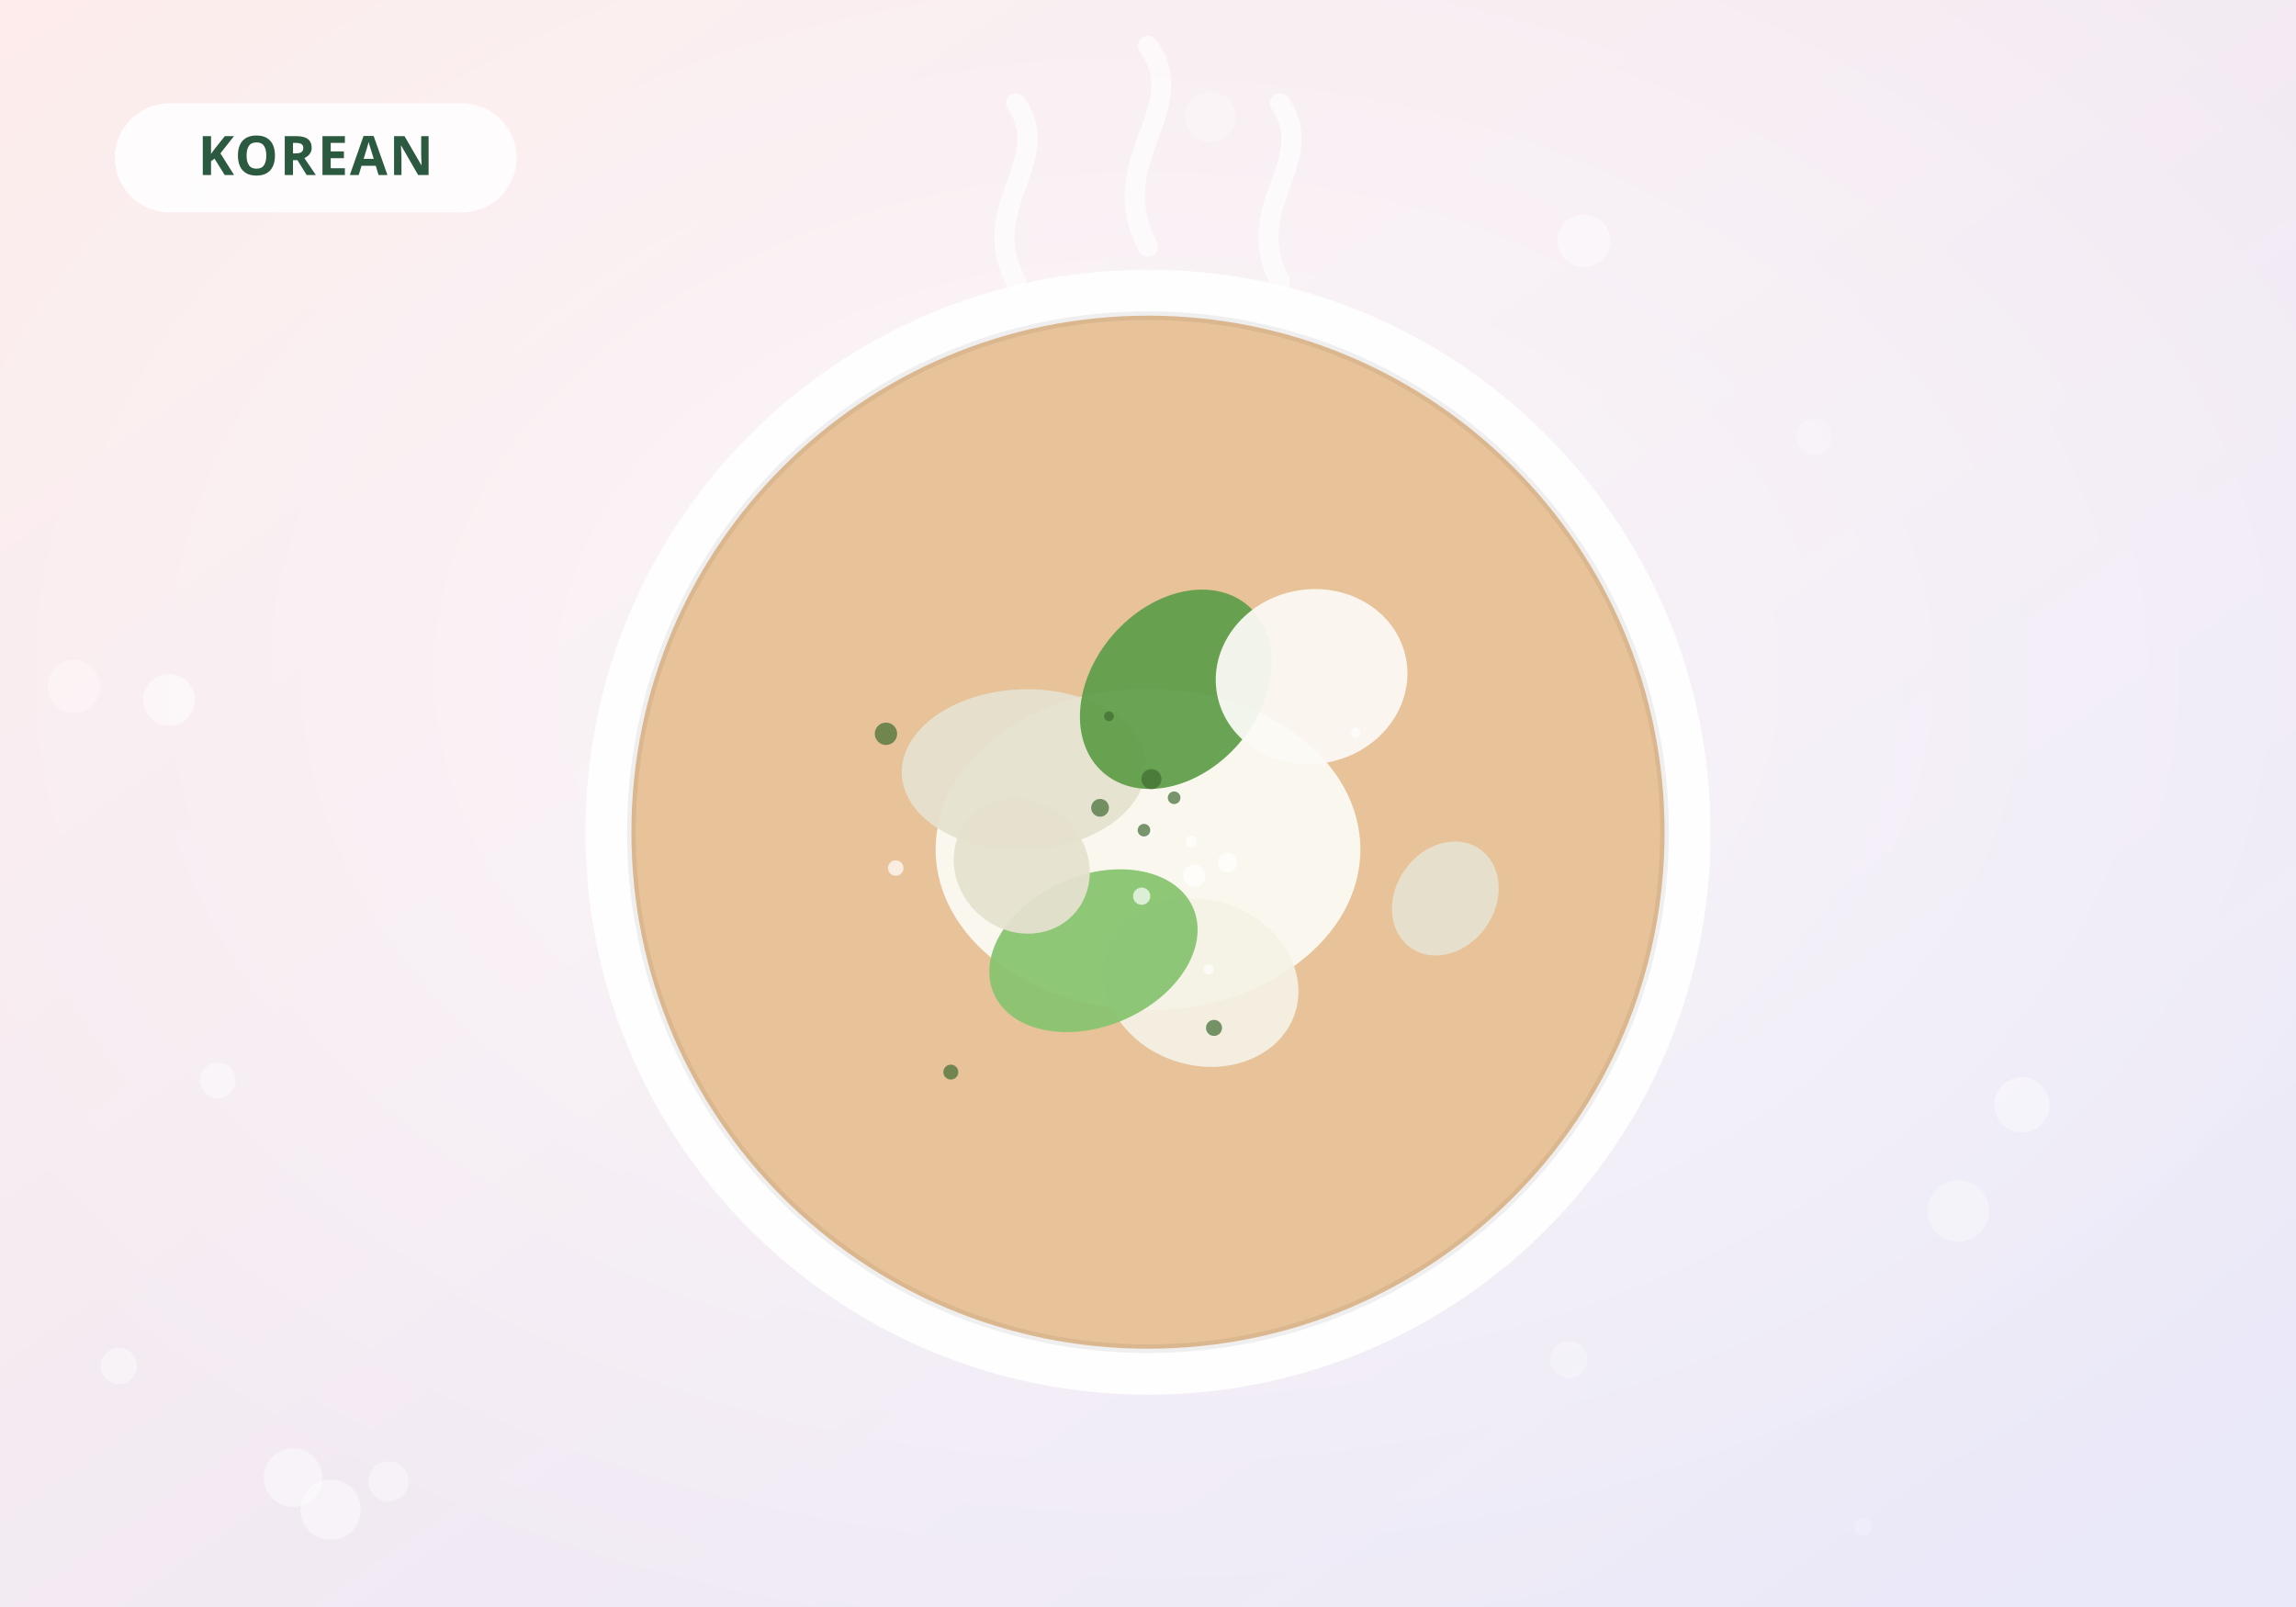
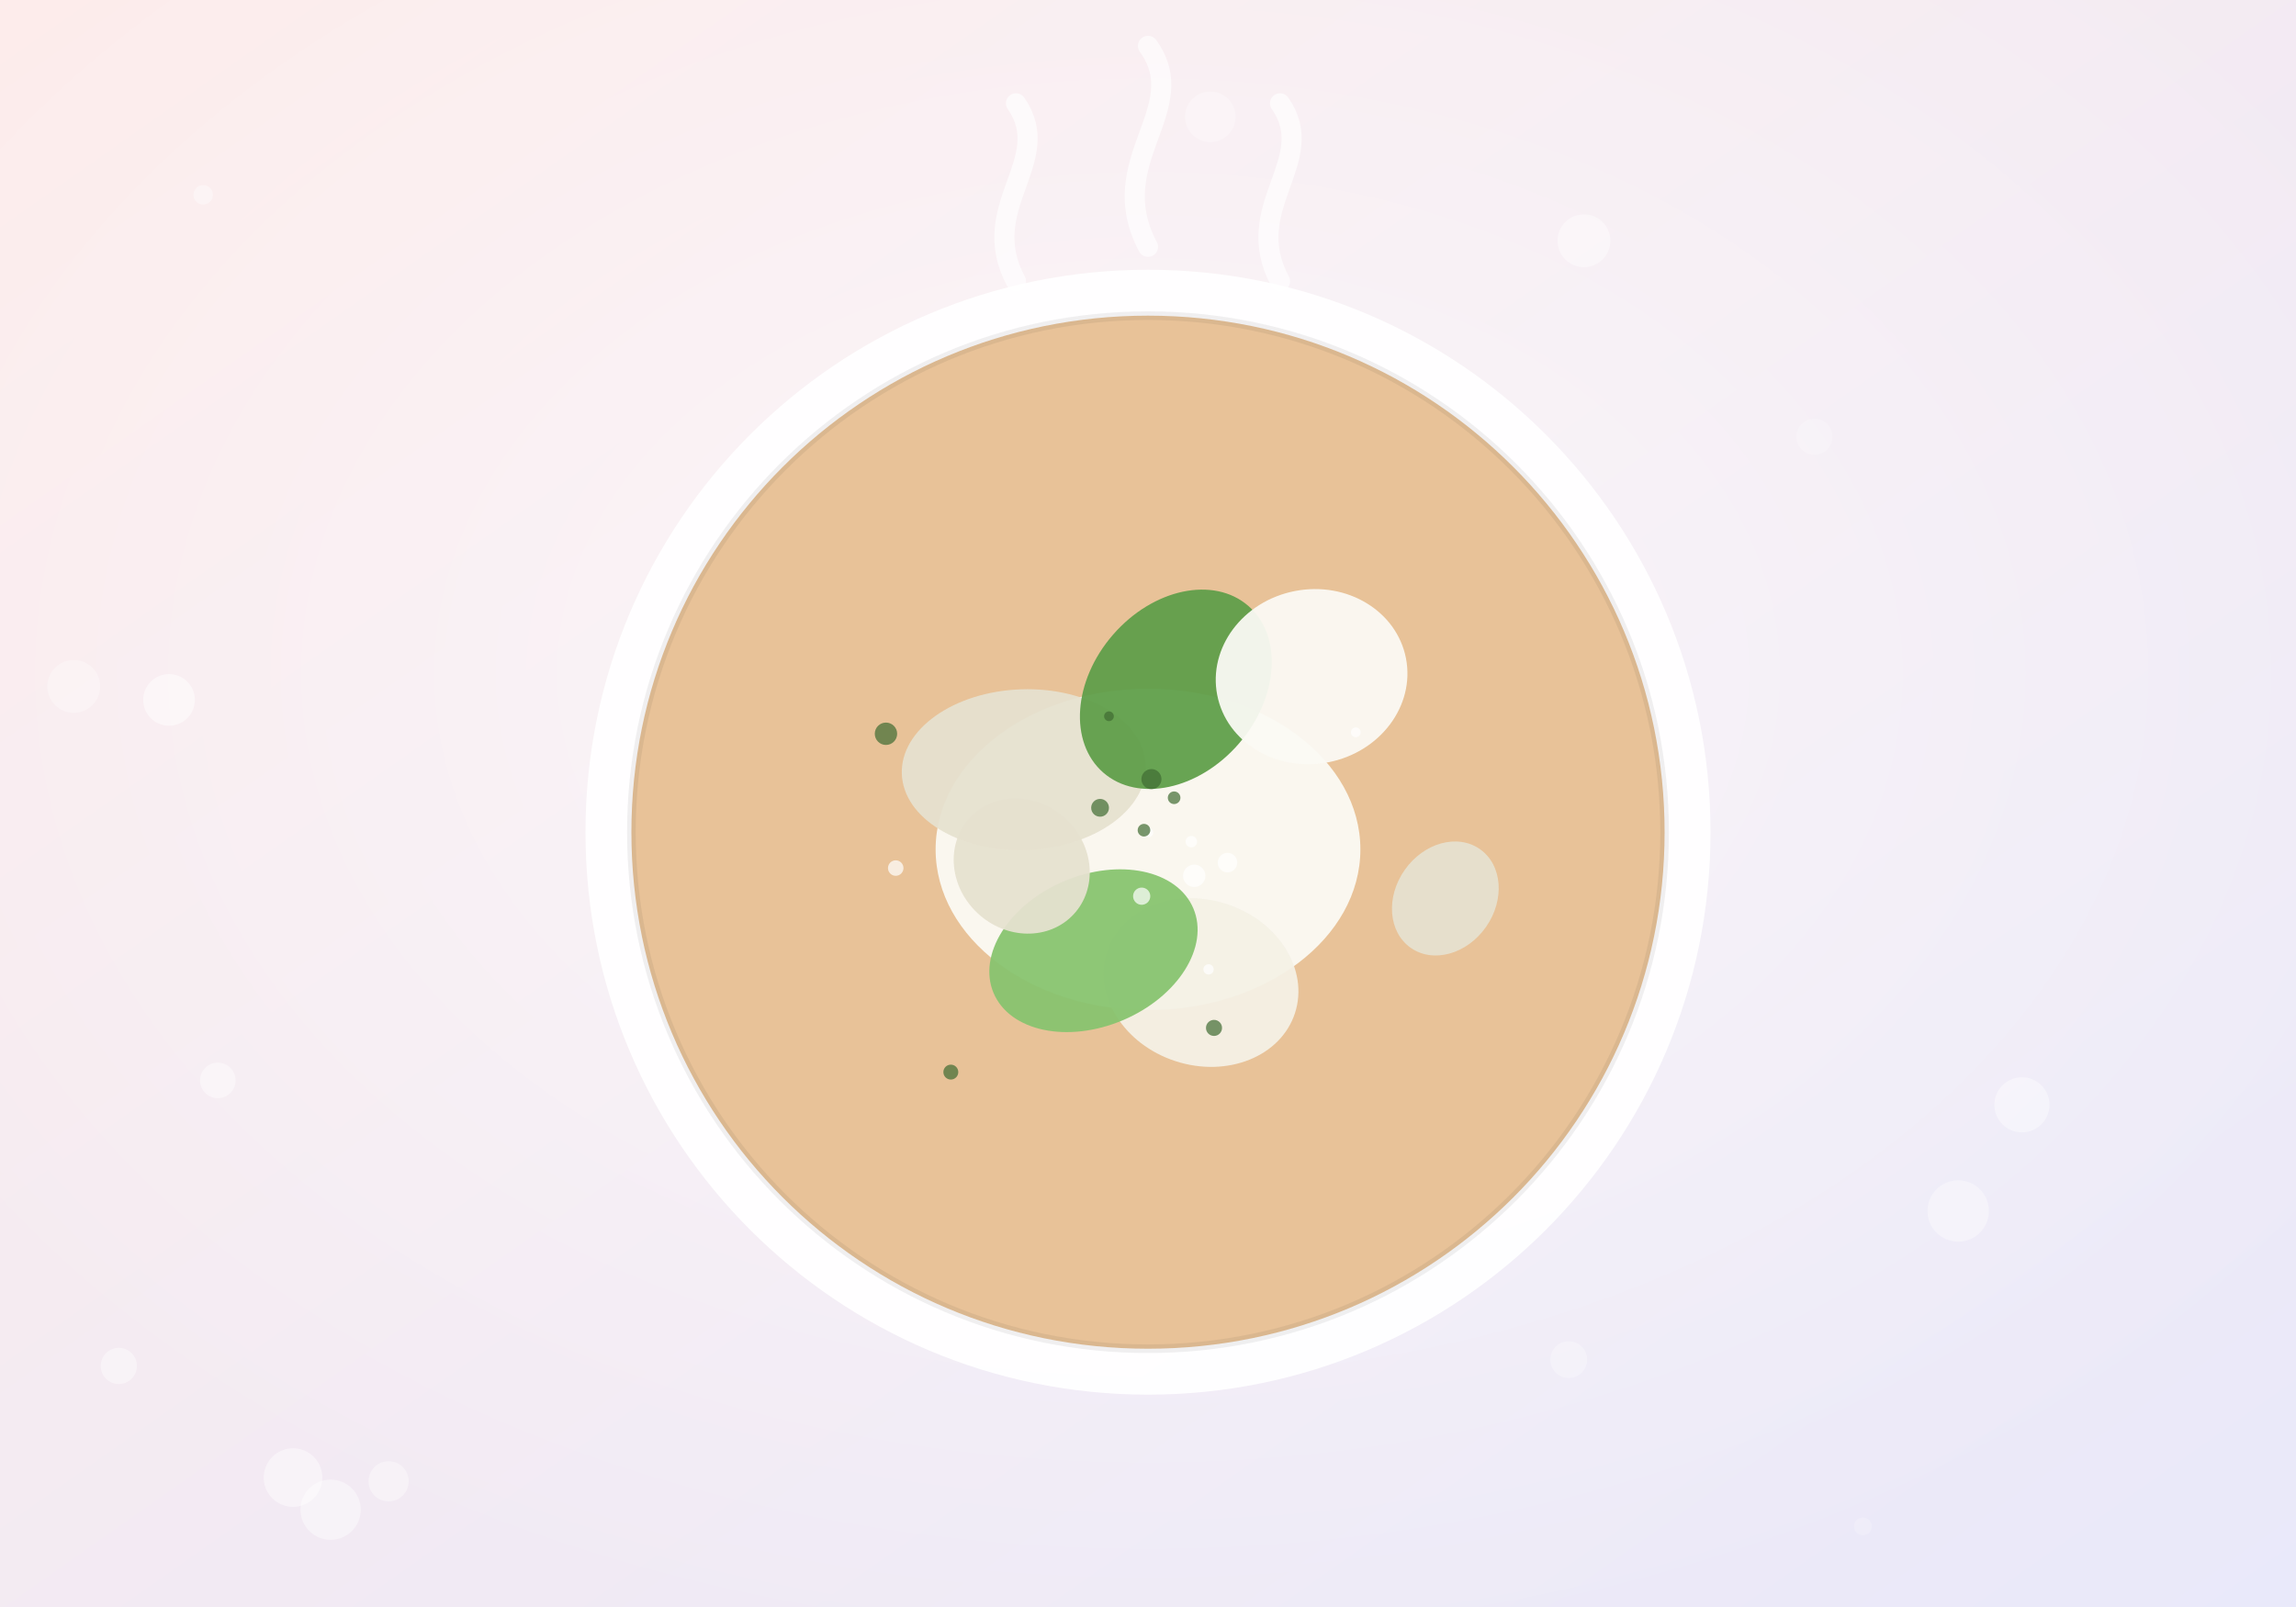
<svg xmlns="http://www.w3.org/2000/svg" viewBox="0 0 800 560" width="800" height="560" role="img" aria-label="Spicy Rice Cakes">
  <defs>
    <linearGradient id="bg" x1="0" y1="0" x2="1" y2="1">
      <stop offset="0%" stop-color="#fdeceb" />
      <stop offset="100%" stop-color="#e9e9fa" />
    </linearGradient>
    <radialGradient id="glow" cx="50%" cy="42%" r="62%">
      <stop offset="0%" stop-color="#ffffff" stop-opacity="0.55" />
      <stop offset="100%" stop-color="#ffffff" stop-opacity="0" />
    </radialGradient>
  </defs>
  <rect width="800" height="560" fill="url(#bg)" />
  <rect width="800" height="560" fill="url(#glow)" />
  <circle cx="115.2" cy="526.1" r="10.5" fill="#ffffff" opacity="0.41" />
  <circle cx="70.8" cy="67.9" r="3.4" fill="#ffffff" opacity="0.35" />
  <circle cx="25.7" cy="239.2" r="9.2" fill="#ffffff" opacity="0.30" />
  <circle cx="58.9" cy="243.9" r="9.0" fill="#ffffff" opacity="0.48" />
  <circle cx="421.7" cy="40.7" r="8.8" fill="#ffffff" opacity="0.30" />
  <circle cx="551.9" cy="83.9" r="9.2" fill="#ffffff" opacity="0.40" />
  <circle cx="135.4" cy="516.2" r="7.0" fill="#ffffff" opacity="0.37" />
  <circle cx="682.3" cy="422.0" r="10.7" fill="#ffffff" opacity="0.35" />
  <circle cx="102.1" cy="514.9" r="10.2" fill="#ffffff" opacity="0.45" />
  <circle cx="632.2" cy="152.2" r="6.3" fill="#ffffff" opacity="0.19" />
  <circle cx="704.5" cy="385.0" r="9.6" fill="#ffffff" opacity="0.40" />
  <circle cx="649.1" cy="531.9" r="3.1" fill="#ffffff" opacity="0.19" />
  <circle cx="75.9" cy="376.5" r="6.2" fill="#ffffff" opacity="0.41" />
  <circle cx="546.6" cy="473.8" r="6.4" fill="#ffffff" opacity="0.30" />
  <circle cx="41.4" cy="476.0" r="6.3" fill="#ffffff" opacity="0.41" />
  <circle cx="400" cy="290" r="196" fill="#ffffff" opacity="0.96" />
  <circle cx="400" cy="290" r="180" fill="#e3b581" opacity="0.82" />
  <circle cx="400" cy="290" r="180" fill="none" stroke="#000000" stroke-opacity="0.06" stroke-width="3" />
  <ellipse cx="400" cy="296" rx="74" ry="56" fill="#fbfaf3" opacity="0.95" />
  <ellipse cx="503.6" cy="313.1" rx="21.0" ry="17.3" fill="#e6e1cf" opacity="0.94" transform="rotate(125 503.6 313.1)" />
  <ellipse cx="418.5" cy="342.4" rx="34.4" ry="28.8" fill="#f4f1e6" opacity="0.94" transform="rotate(18 418.5 342.4)" />
  <ellipse cx="381.0" cy="331.3" rx="37.8" ry="26.3" fill="#87c46f" opacity="0.94" transform="rotate(157 381.0 331.3)" />
  <ellipse cx="356.0" cy="301.8" rx="24.7" ry="22.5" fill="#e6e1cf" opacity="0.94" transform="rotate(43 356.0 301.8)" />
  <ellipse cx="356.7" cy="268.2" rx="42.5" ry="28.0" fill="#e6e1cf" opacity="0.94" transform="rotate(178 356.7 268.2)" />
  <ellipse cx="409.7" cy="240.2" rx="38.5" ry="29.0" fill="#5f9e49" opacity="0.94" transform="rotate(131 409.7 240.2)" />
  <ellipse cx="457.0" cy="235.8" rx="33.5" ry="30.4" fill="#fbfaf4" opacity="0.94" transform="rotate(169 457.0 235.8)" />
  <circle cx="312.1" cy="302.5" r="2.7" fill="#ffffff" opacity="0.7" />
  <circle cx="383.3" cy="281.5" r="3.1" fill="#3f6b32" opacity="0.7" />
  <circle cx="415.1" cy="293.3" r="2.0" fill="#ffffff" opacity="0.7" />
  <circle cx="386.4" cy="249.6" r="1.7" fill="#3f6b32" opacity="0.7" />
  <circle cx="331.3" cy="373.6" r="2.6" fill="#3f6b32" opacity="0.7" />
  <circle cx="472.4" cy="255.2" r="1.7" fill="#ffffff" opacity="0.7" />
  <circle cx="401.2" cy="271.5" r="3.5" fill="#3f6b32" opacity="0.7" />
  <circle cx="397.8" cy="312.3" r="3.0" fill="#ffffff" opacity="0.7" />
  <circle cx="416.1" cy="305.2" r="3.9" fill="#ffffff" opacity="0.7" />
  <circle cx="308.7" cy="255.7" r="3.9" fill="#3f6b32" opacity="0.7" />
  <circle cx="409.1" cy="278.0" r="2.2" fill="#3f6b32" opacity="0.7" />
  <circle cx="421.1" cy="337.8" r="1.8" fill="#ffffff" opacity="0.7" />
  <circle cx="423.0" cy="358.2" r="2.8" fill="#3f6b32" opacity="0.7" />
  <circle cx="400.1" cy="290.1" r="1.7" fill="#ffffff" opacity="0.7" />
  <circle cx="398.6" cy="289.3" r="2.2" fill="#3f6b32" opacity="0.7" />
  <circle cx="427.7" cy="300.6" r="3.4" fill="#ffffff" opacity="0.7" />
  <g stroke="#ffffff" stroke-opacity="0.65" stroke-width="7" stroke-linecap="round" fill="none">
    <path d="M354 98 c -14 -26 14 -42 0 -62" />
    <path d="M400 86 c -16 -30 16 -48 0 -70" />
    <path d="M446 98 c -14 -26 14 -42 0 -62" />
  </g>
-   <g>
-     <rect x="40" y="36" rx="19" ry="19" width="140" height="38" fill="#ffffff" opacity="0.82" />
-     <text x="110" y="61" text-anchor="middle" font-family="Segoe UI, system-ui, sans-serif" font-size="19" font-weight="700" fill="#2b5a41" letter-spacing="0.6">KOREAN</text>
-   </g>
</svg>
